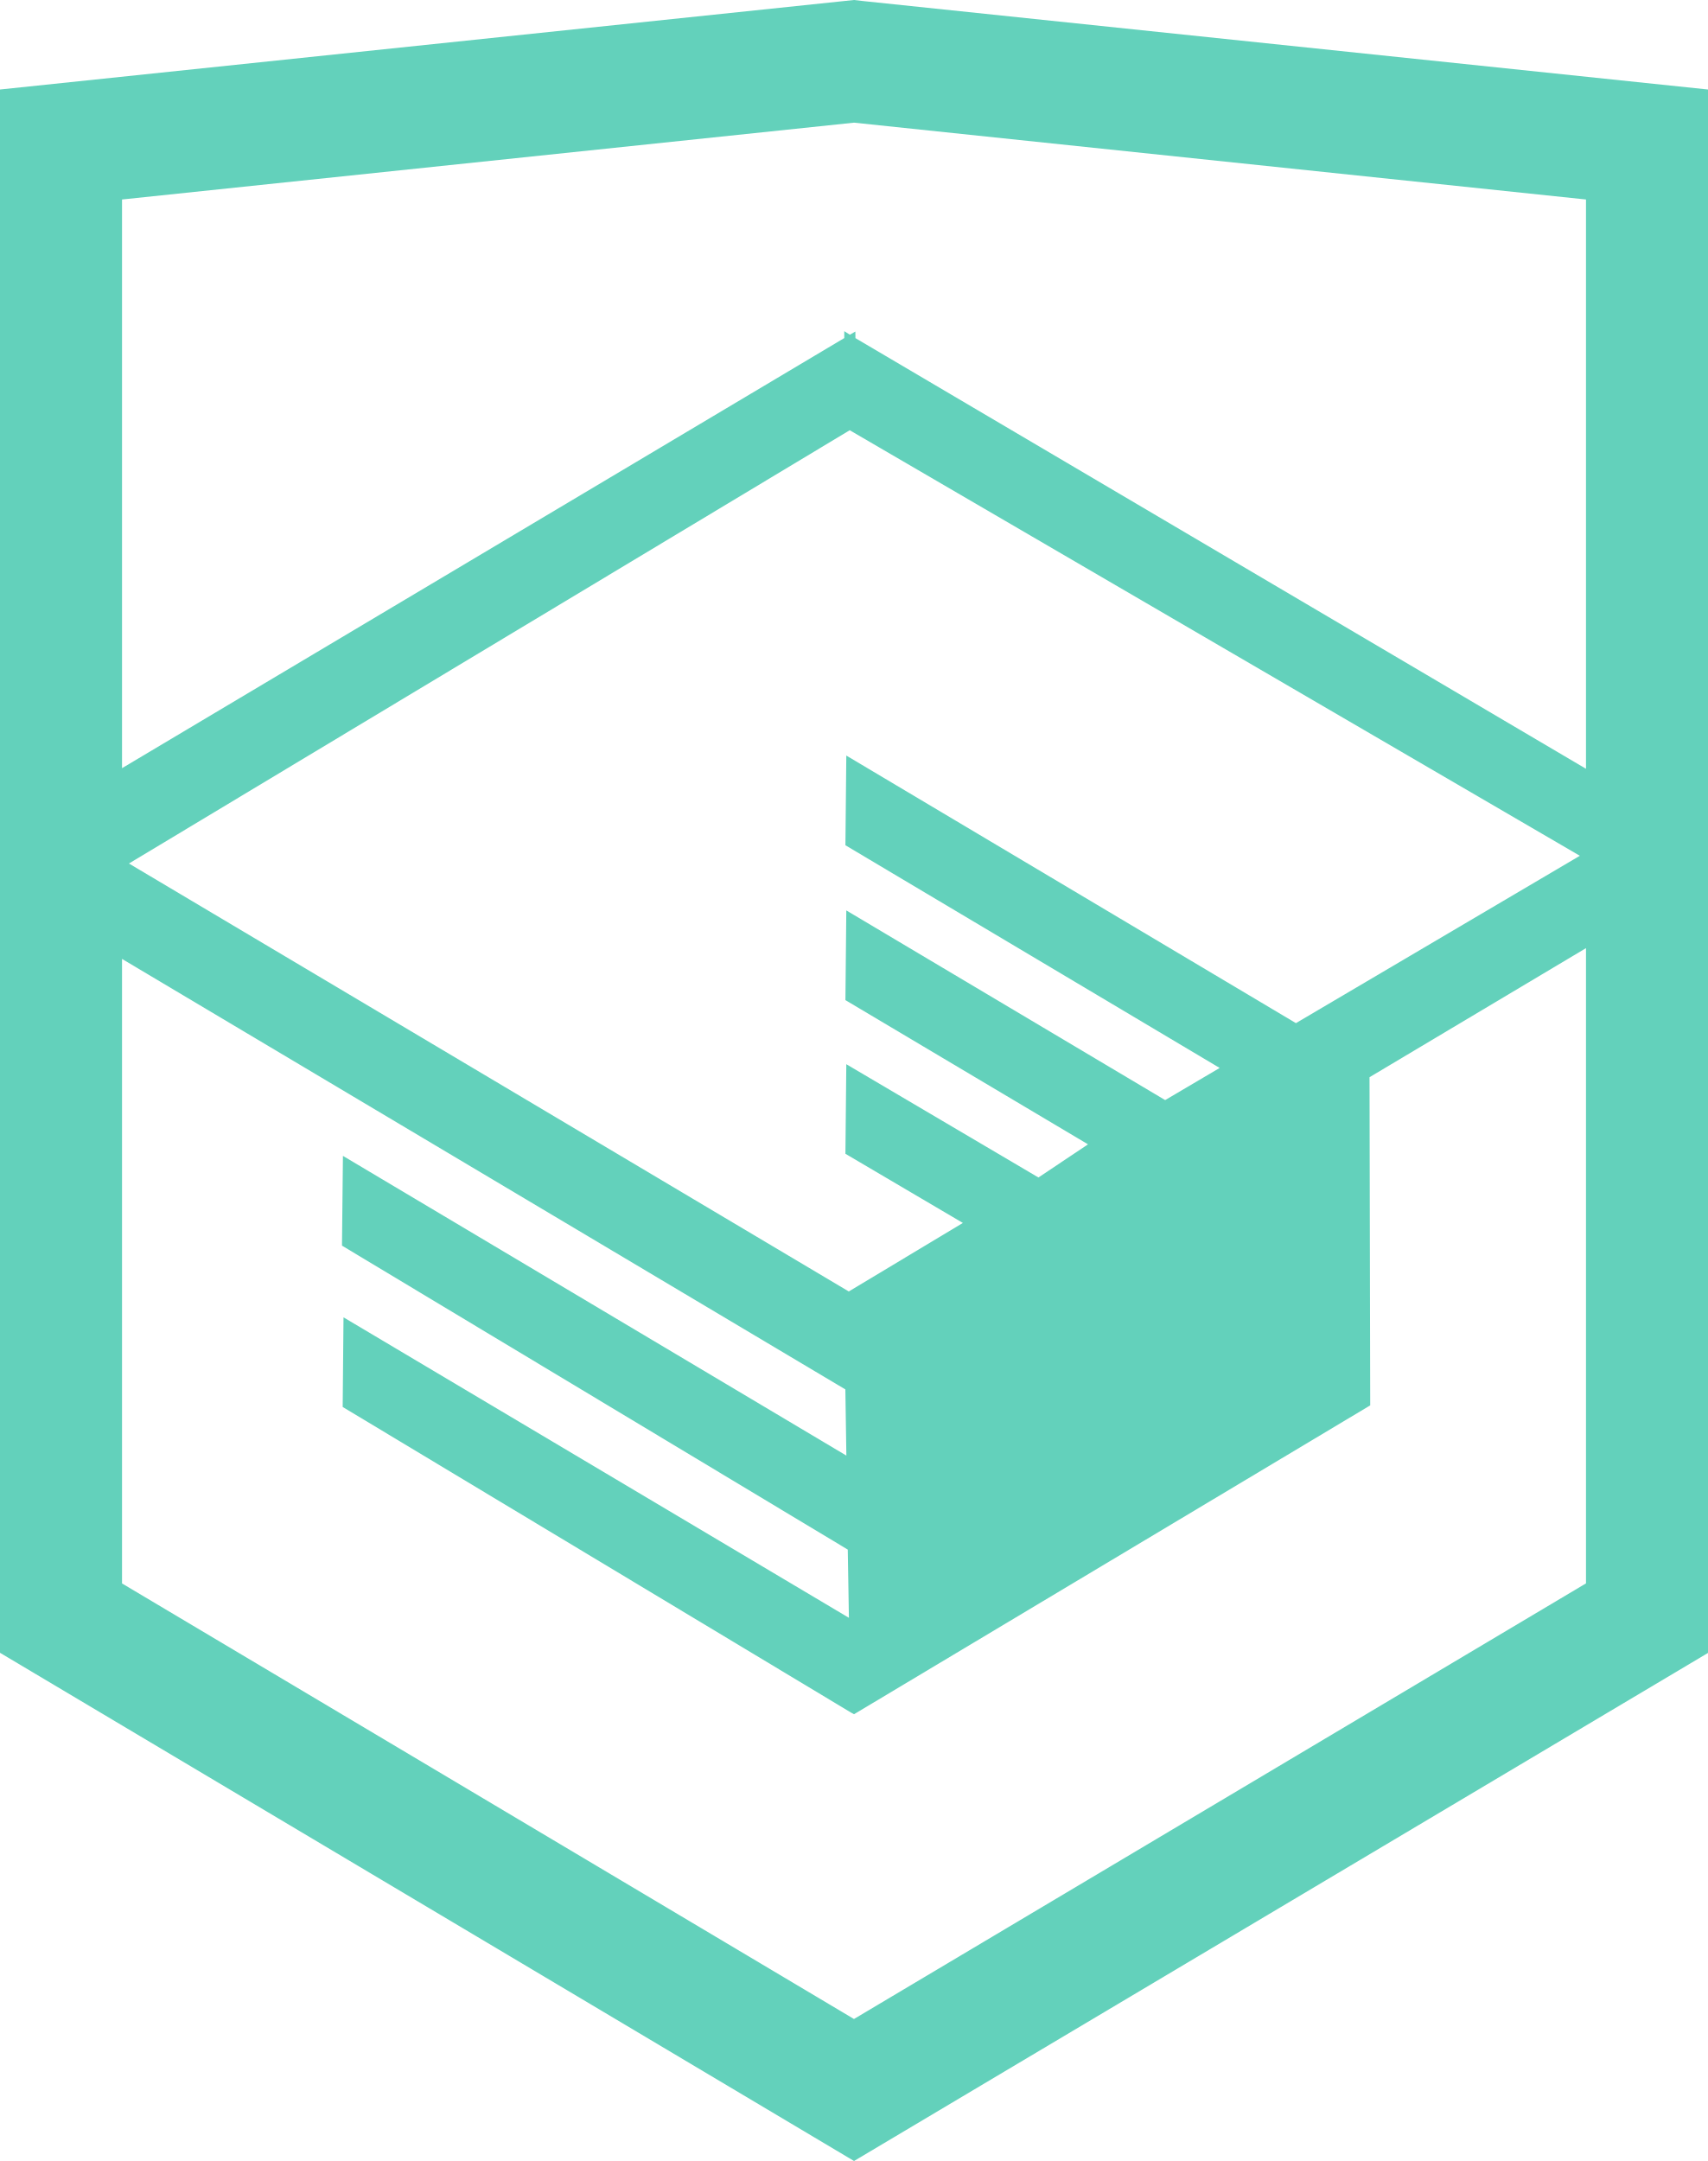
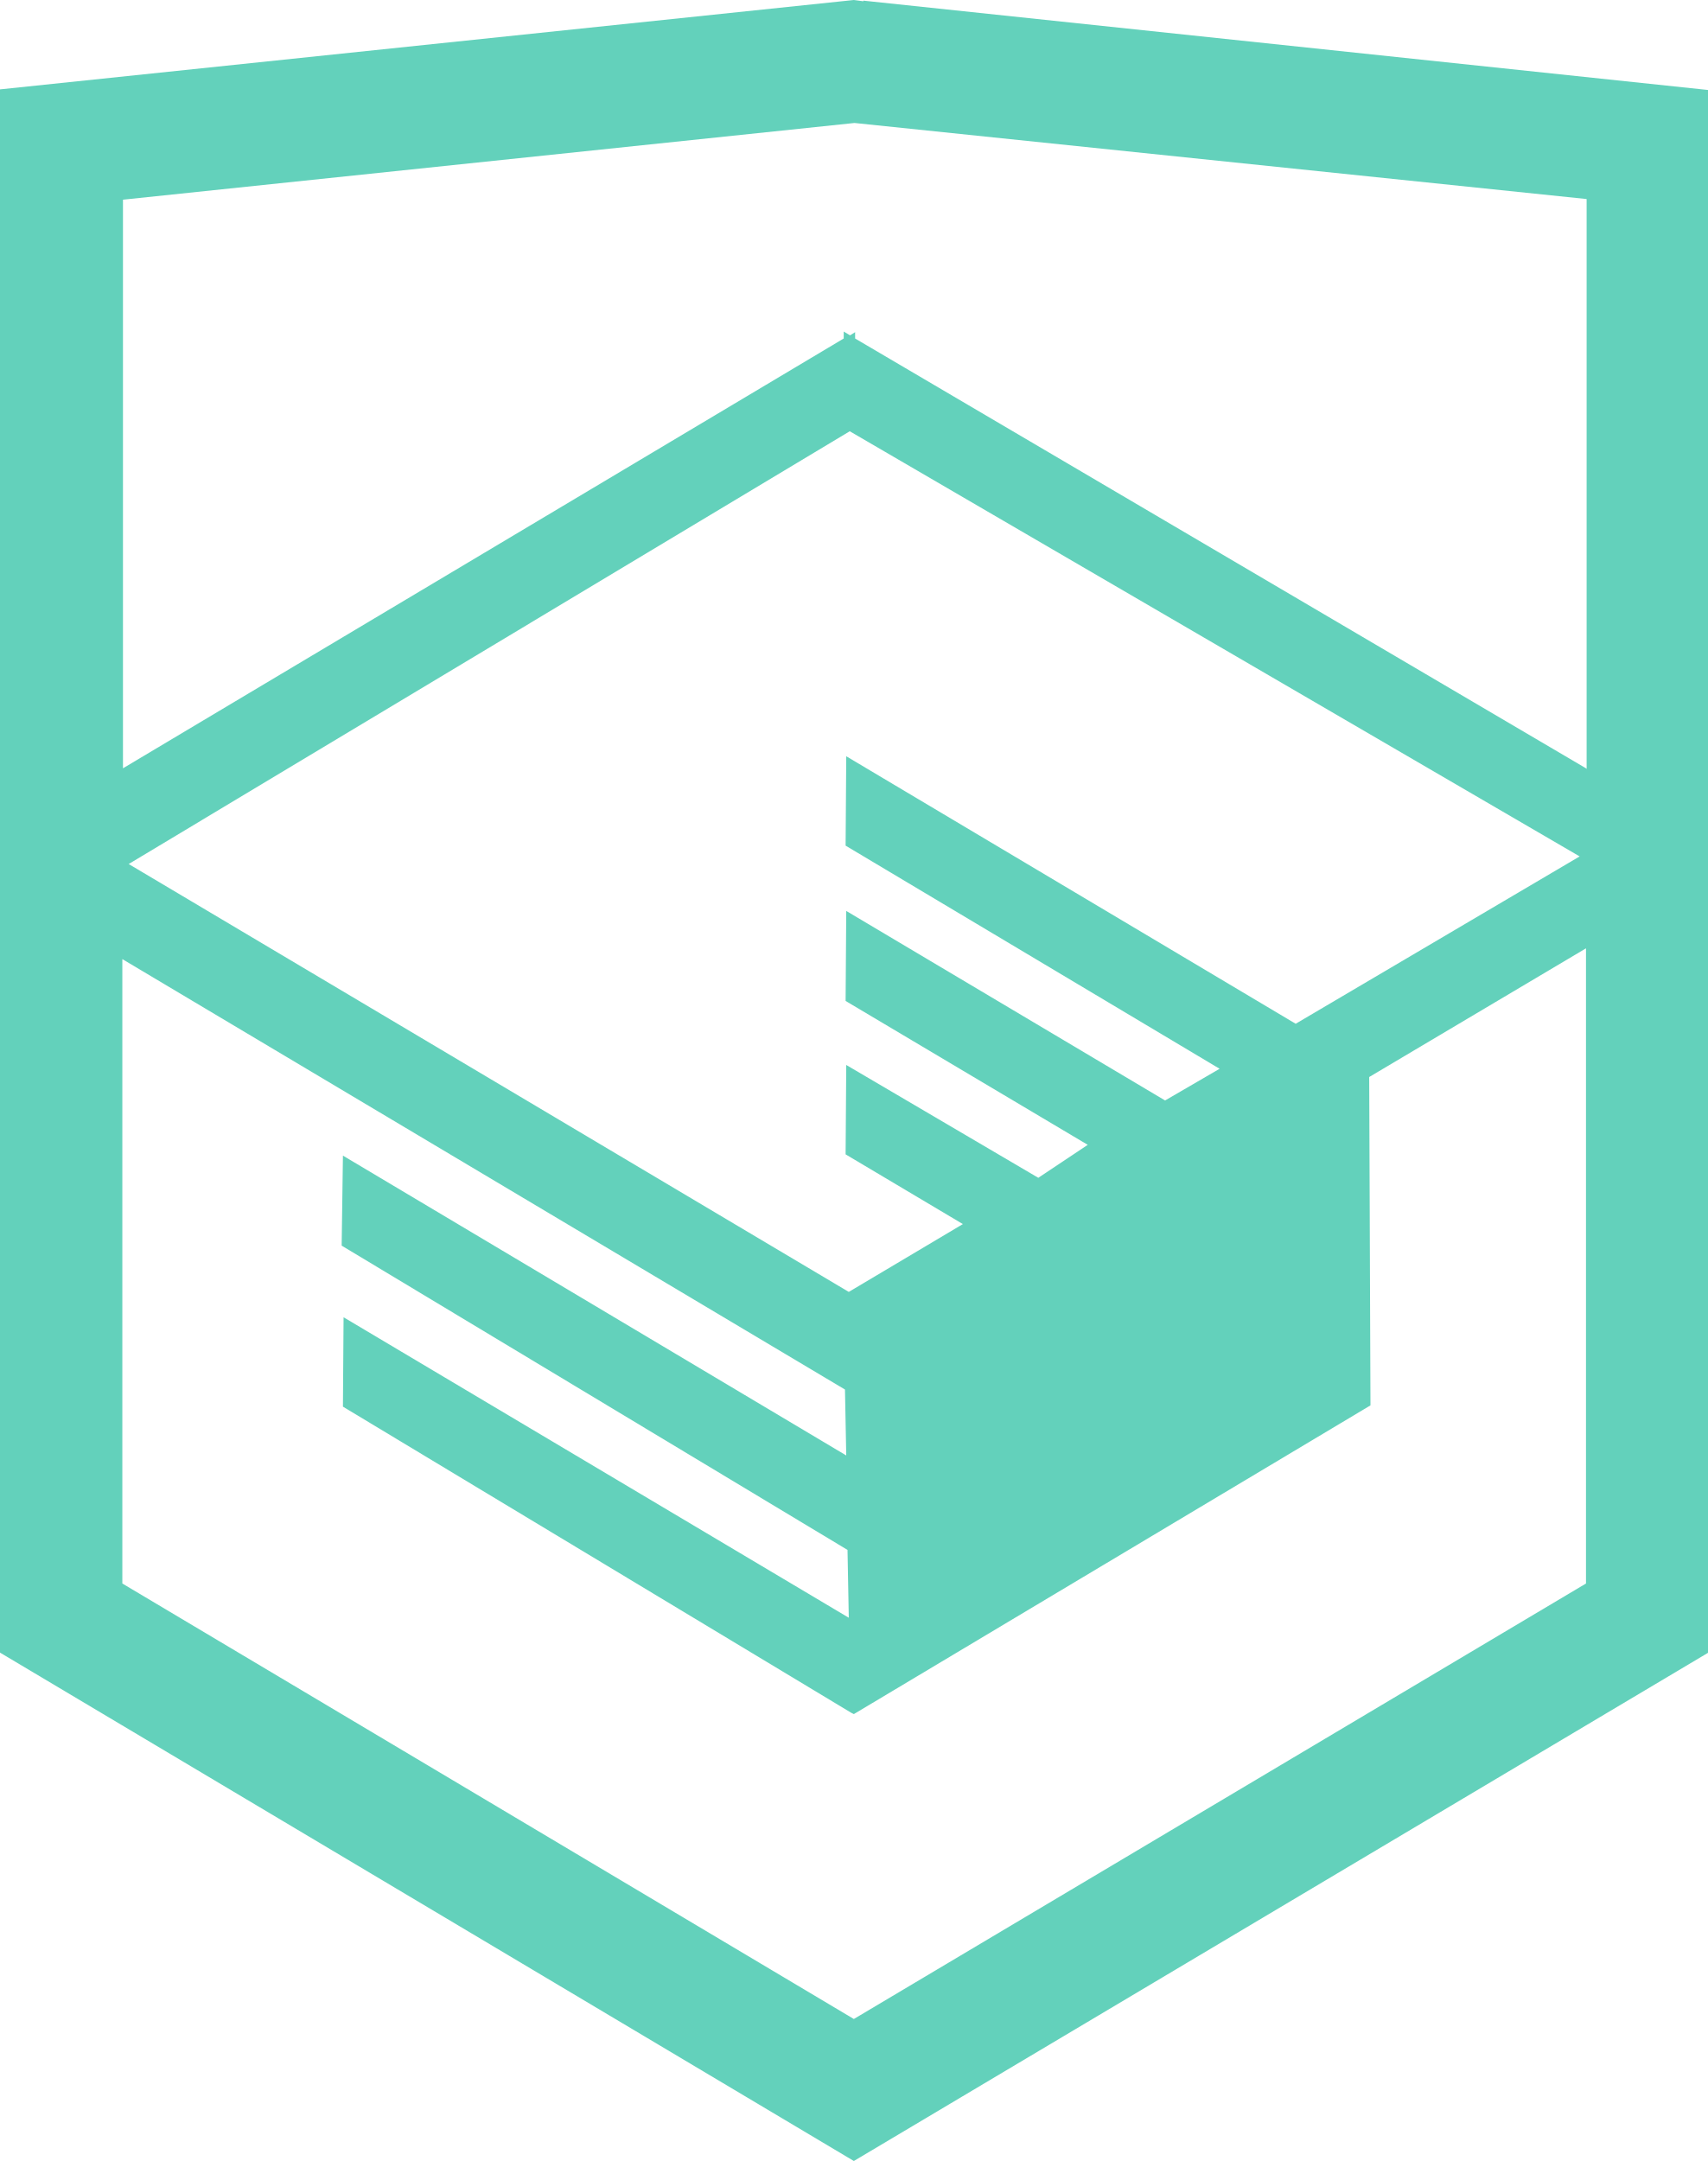
- <svg xmlns="http://www.w3.org/2000/svg" fill="#63d1bb" version="1.1" id="Layer_1" x="0px" y="0px" width="26.943px" height="34.09px" viewBox="0 0 26.943 34.09" enable-background="new 0 0 26.943 34.09" xml:space="preserve">
-   <path d="M13.62,0.017L13.472,0L0,1.412v24.661l13.473,8.017l13.43-7.99l0.042-0.025V1.412L13.62,0.017z M25.019,12.127L13.495,5.334 L13.494,5.23l-0.087,0.05l-0.088-0.056v0.109L1.925,12.118V3.147l11.548-1.212l11.547,1.212V12.127z M13.405,6.787L24.923,13.5 l-4.479,2.64l-7.093-4.221l-0.014,1.415l5.904,3.513l-0.86,0.507l-5.03-2.992l-0.014,1.415l3.827,2.275l-0.782,0.523l-3.031-1.787 l-0.014,1.413l1.853,1.091l-1.8,1.081L2.034,13.622L13.405,6.787z M1.925,15.127l11.411,6.791l0.016,1.044L5.41,18.234L5.395,19.65 l7.979,4.795l0.018,1.076l-7.973-4.74l-0.013,1.414l8.021,4.822l0.046,0.025l8.143-4.872l-0.011-5.177l3.415-2.036v10.021 L13.472,31.85L1.925,24.979V15.127z" />
+ <svg xmlns="http://www.w3.org/2000/svg" fill="#63d1bb" width="26.94" height="34.09">
+   <path d="M13.62.02L13.47 0 0 1.41v24.66l13.47 8.02L26.9 26.1l.05-.03V1.42L13.62.01zm11.4 12.1L13.49 5.34v-.1l-.08.05-.1-.06v.11L1.94 12.12V3.15l11.54-1.21 11.55 1.2v8.99zM13.4 6.8l11.52 6.71-4.48 2.64-7.09-4.22-.01 1.41 5.9 3.52-.86.5-5.03-2.99-.01 1.42 3.82 2.27-.78.52-3.03-1.78-.01 1.41 1.85 1.1-1.8 1.07-11.36-6.75L13.41 6.8zM1.93 15.13l11.4 6.79.02 1.04-7.94-4.73-.02 1.42 7.98 4.8.02 1.07-7.97-4.74-.01 1.41 8.02 4.83.04.02 8.15-4.87-.02-5.18 3.42-2.03v10.02l-11.55 6.87-11.54-6.87v-9.85z" />
</svg>
